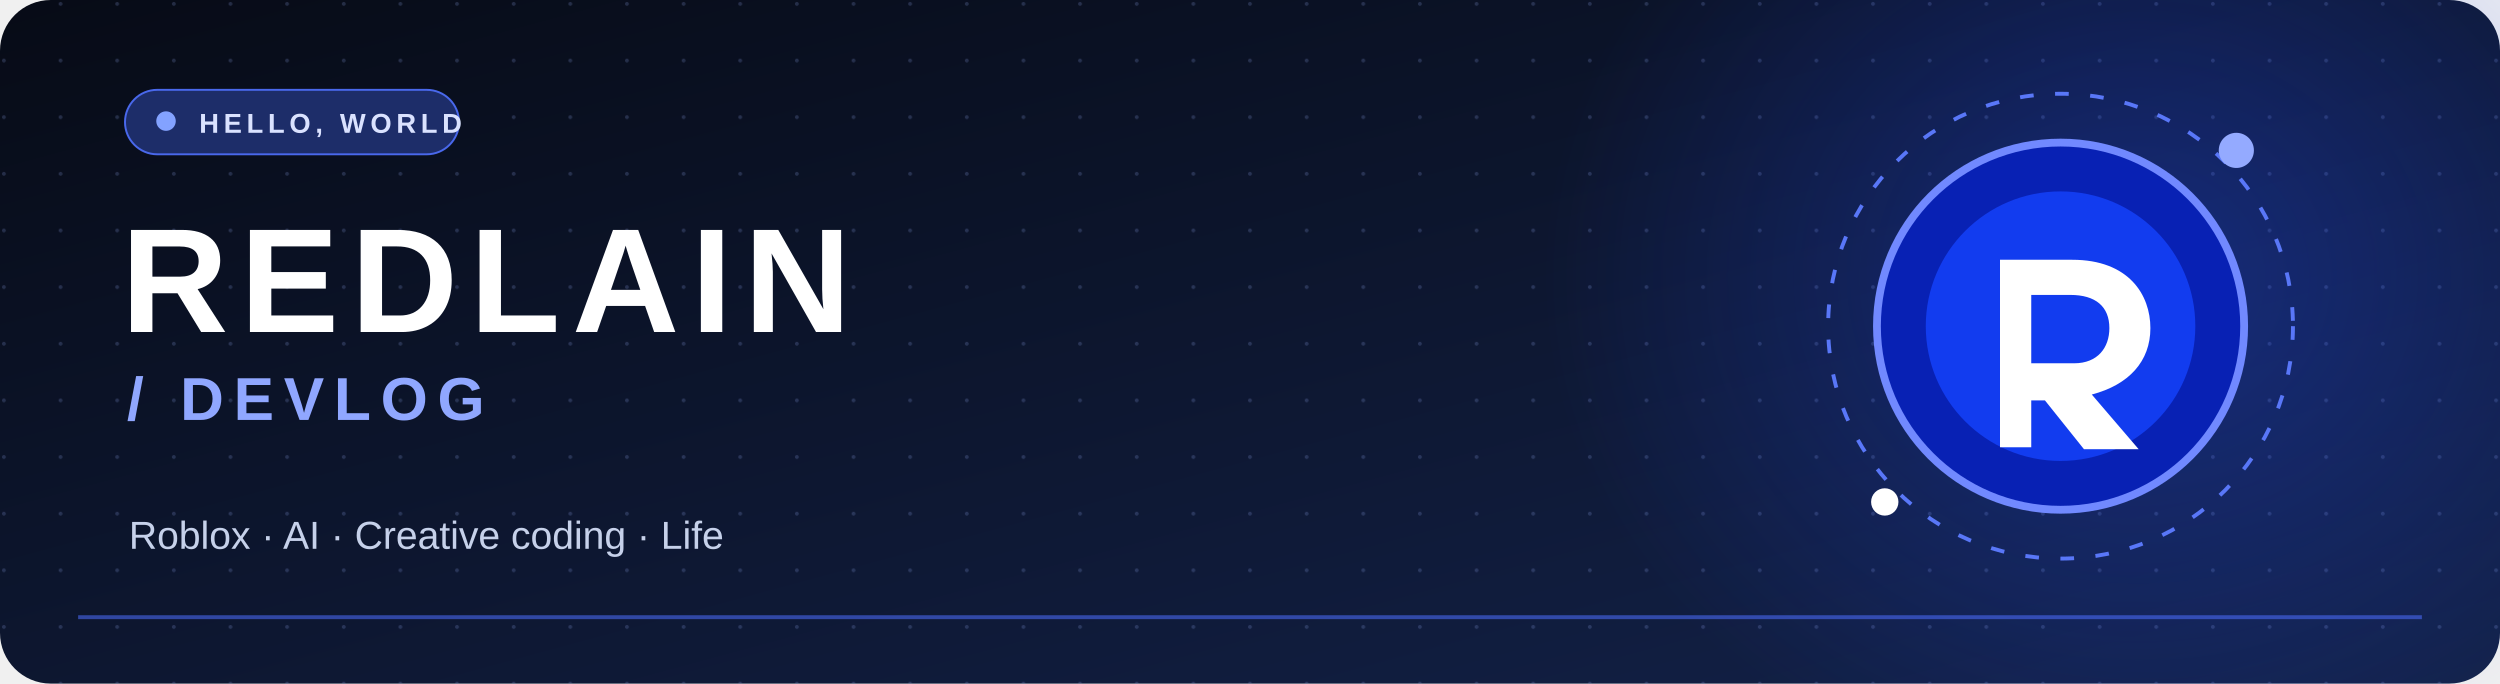
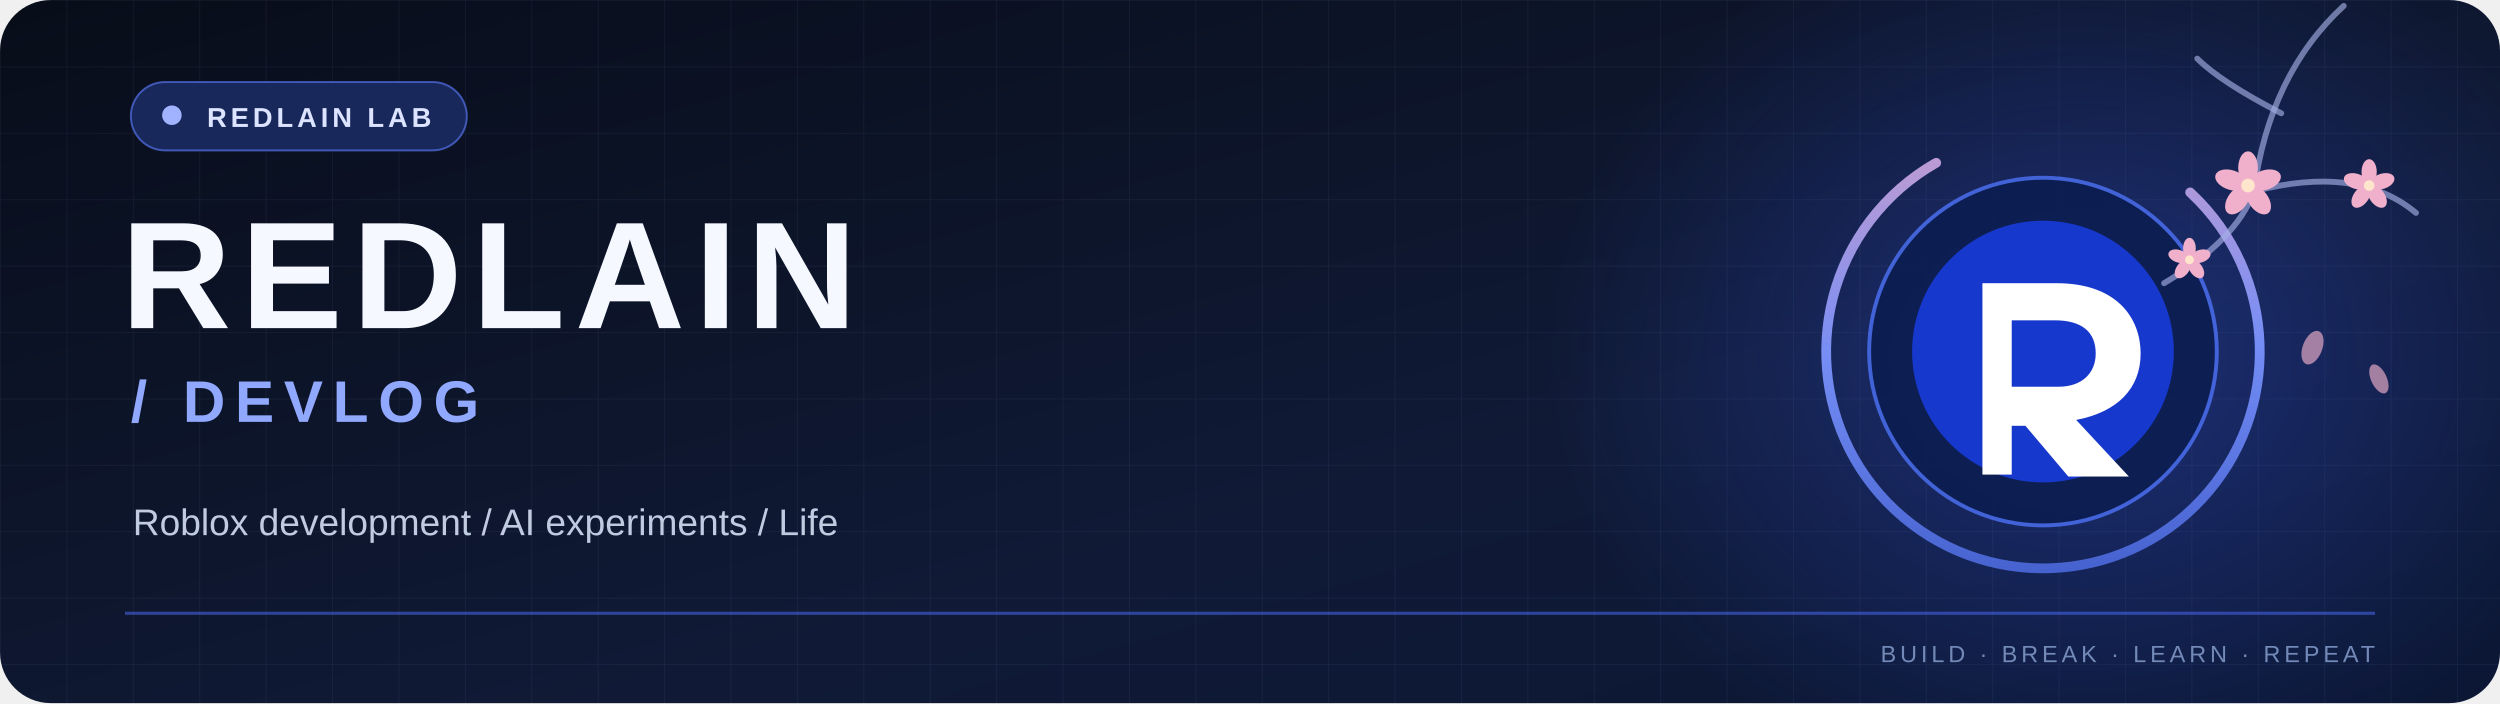
- <svg xmlns="http://www.w3.org/2000/svg" width="1280" height="350" viewBox="0 0 1280 350" role="img" aria-label="REDLAIN / DEVLOG — building, breaking, learning">
+ <svg xmlns="http://www.w3.org/2000/svg" width="1280" height="360" viewBox="0 0 1280 360" role="img" aria-label="REDLAIN DEVLOG - Roblox, AI and creative coding">
  <defs>
-     <linearGradient id="bg" x1="0" y1="0" x2="1" y2="1">
-       <stop stop-color="#070B16" />
-       <stop offset="1" stop-color="#13224A" />
+     <linearGradient id="bg" x1="0" x2="1" y1="0" y2="1">
+       <stop stop-color="#080D19" />
+       <stop offset=".62" stop-color="#101A36" />
+       <stop offset="1" stop-color="#0B1735" />
    </linearGradient>
-     <radialGradient id="spot">
-       <stop stop-color="#244EFF" stop-opacity=".35" />
-       <stop offset="1" stop-color="#244EFF" stop-opacity="0" />
+     <radialGradient id="glow">
+       <stop stop-color="#375BFA" stop-opacity=".34" />
+       <stop offset="1" stop-color="#375BFA" stop-opacity="0" />
    </radialGradient>
-     <pattern id="dots" width="29" height="29" patternUnits="userSpaceOnUse">
-       <circle cx="2" cy="2" r="1" fill="#9CB2FF" opacity=".19" />
+     <pattern id="grid" width="34" height="34" patternUnits="userSpaceOnUse">
+       <path d="M34 0H0V34" fill="none" stroke="#B4C5FF" stroke-width=".6" stroke-opacity=".09" />
    </pattern>
+     <linearGradient id="ring" x1="0" x2="1" y1="1" y2="0">
+       <stop stop-color="#3554C8" />
+       <stop offset=".5" stop-color="#7B94FF" />
+       <stop offset="1" stop-color="#F0ABC8" />
+     </linearGradient>
+     <g id="blossom" fill="#F0B0CB">
+       <ellipse cx="0" cy="-13" rx="7.2" ry="12" transform="rotate(0)" />
+       <ellipse cx="0" cy="-13" rx="7.2" ry="12" transform="rotate(72)" />
+       <ellipse cx="0" cy="-13" rx="7.2" ry="12" transform="rotate(144)" />
+       <ellipse cx="0" cy="-13" rx="7.2" ry="12" transform="rotate(216)" />
+       <ellipse cx="0" cy="-13" rx="7.2" ry="12" transform="rotate(288)" />
+       <circle r="5" fill="#FFE5CC" />
+     </g>
  </defs>
-   <rect width="1280" height="350" fill="url(#bg)" rx="26" />
-   <rect width="1280" height="350" fill="url(#dots)" rx="26" />
-   <ellipse cx="1095" cy="142" rx="305" ry="270" fill="url(#spot)" />
-   <rect x="64" y="46" width="171" height="33" rx="16.5" fill="#1D2D69" stroke="#4968EC" />
-   <circle cx="85" cy="62" r="5" fill="#83A2FF" />
-   <text x="102" y="68" fill="#DAE2FF" font-family="Arial, sans-serif" font-size="14" font-weight="bold" letter-spacing="2.4">HELLO, WORLD</text>
-   <text x="62" y="170" fill="#FFFFFF" font-family="Arial, sans-serif" font-size="76" font-weight="bold" letter-spacing="6">REDLAIN</text>
-   <text x="65" y="215" fill="#90A7FF" font-family="Arial, sans-serif" font-size="31" font-weight="bold" letter-spacing="5">/ DEVLOG</text>
-   <text x="66" y="281" fill="#C6D1EA" font-family="Arial, sans-serif" font-size="20">Roblox  ·  AI  ·  Creative coding  ·  Life</text>
-   <g transform="translate(1055 167)">
-     <circle r="119" fill="none" stroke="#5977F8" stroke-width="2" stroke-dasharray="7 11" />
-     <circle r="94" fill="#0821B4" stroke="#7189FF" stroke-width="4" />
-     <circle r="69" fill="#123CEF" />
-     <path d="M-31 -34H6C35 -34 46 -16 46 1C46 18 35 30 16 35L40 63H12L-8 38H-15V62H-31ZM-15 -16V19H7C19 19 25 11 25 1C25 -10 18 -16 5 -16Z" fill="#FFFFFF" />
-     <circle cx="-90" cy="90" r="7" fill="#FFFFFF" />
-     <circle cx="90" cy="-90" r="9" fill="#94AAFF" />
+   <rect width="1280" height="360" rx="26" fill="url(#bg)" />
+   <rect width="1280" height="360" rx="26" fill="url(#grid)" />
+   <ellipse cx="1066" cy="181" rx="277" ry="229" fill="url(#glow)" />
+   <rect x="67" y="42" width="172" height="35" rx="17.5" fill="#19285A" stroke="#5471EA" stroke-opacity=".7" />
+   <circle cx="88" cy="59" r="5" fill="#A1B3FF" />
+   <text x="106" y="65" fill="#DCE4FF" font-family="Arial,Helvetica,sans-serif" font-size="14" font-weight="bold" letter-spacing="2">REDLAIN LAB</text>
+   <text x="62" y="168" fill="#F6F8FF" font-family="Arial,Helvetica,sans-serif" font-size="78" font-weight="bold" letter-spacing="5">REDLAIN</text>
+   <text x="67" y="216" fill="#91A8FF" font-family="Arial,Helvetica,sans-serif" font-size="30" font-weight="bold" letter-spacing="5">/ DEVLOG</text>
+   <text x="68" y="274" fill="#C0CAE0" font-family="Arial,Helvetica,sans-serif" font-size="19">Roblox development  /  AI experiments  /  Life</text>
+   <g transform="translate(1046 180)">
+     <circle r="111" fill="none" stroke="url(#ring)" stroke-width="5" stroke-linecap="round" stroke-dasharray="557 140" transform="rotate(-47)" opacity=".94" />
+     <circle r="89" fill="#0B1D50" stroke="#4769E5" stroke-width="2" opacity=".9" />
+     <circle r="67" fill="#1738CC" />
+     <path d="M-31-35H7C38-35 50-17 50 1C50 19 38 31 17 35L44 64H13L-9 38H-16V63H-31ZM-16-16V18H8C20 18 27 11 27 1C27-10 20-16 6-16Z" fill="#FFFFFF" />
  </g>
-   <path d="M40 316H1240" stroke="#4D6DFF" stroke-width="2" stroke-opacity=".55" />
+   <g stroke="#A3AEE3" stroke-width="3" fill="none" stroke-linecap="round" stroke-opacity=".65">
+     <path d="M1200 3Q1162 38 1154 98Q1145 123 1108 145" />
+     <path d="M1154 98Q1207 84 1237 109" />
+     <path d="M1168 58Q1137 42 1125 30" />
+   </g>
+   <use href="#blossom" transform="translate(1151 95) scale(.7)" />
+   <use href="#blossom" transform="translate(1213 95) scale(.54)" />
+   <use href="#blossom" transform="translate(1121 133) scale(.45)" />
+   <g fill="#F0B0CB" opacity=".65">
+     <ellipse cx="1184" cy="178" rx="5" ry="9" transform="rotate(21 1184 178)" />
+     <ellipse cx="1218" cy="194" rx="4" ry="8" transform="rotate(-25 1218 194)" />
+   </g>
+   <path d="M64 314H1216" stroke="#4E6EFF" stroke-width="1.6" stroke-opacity=".5" />
+   <text x="1216" y="339" text-anchor="end" fill="#738AB8" font-family="Arial,Helvetica,sans-serif" font-size="12" letter-spacing="2">BUILD  ·  BREAK  ·  LEARN  ·  REPEAT</text>
</svg>
